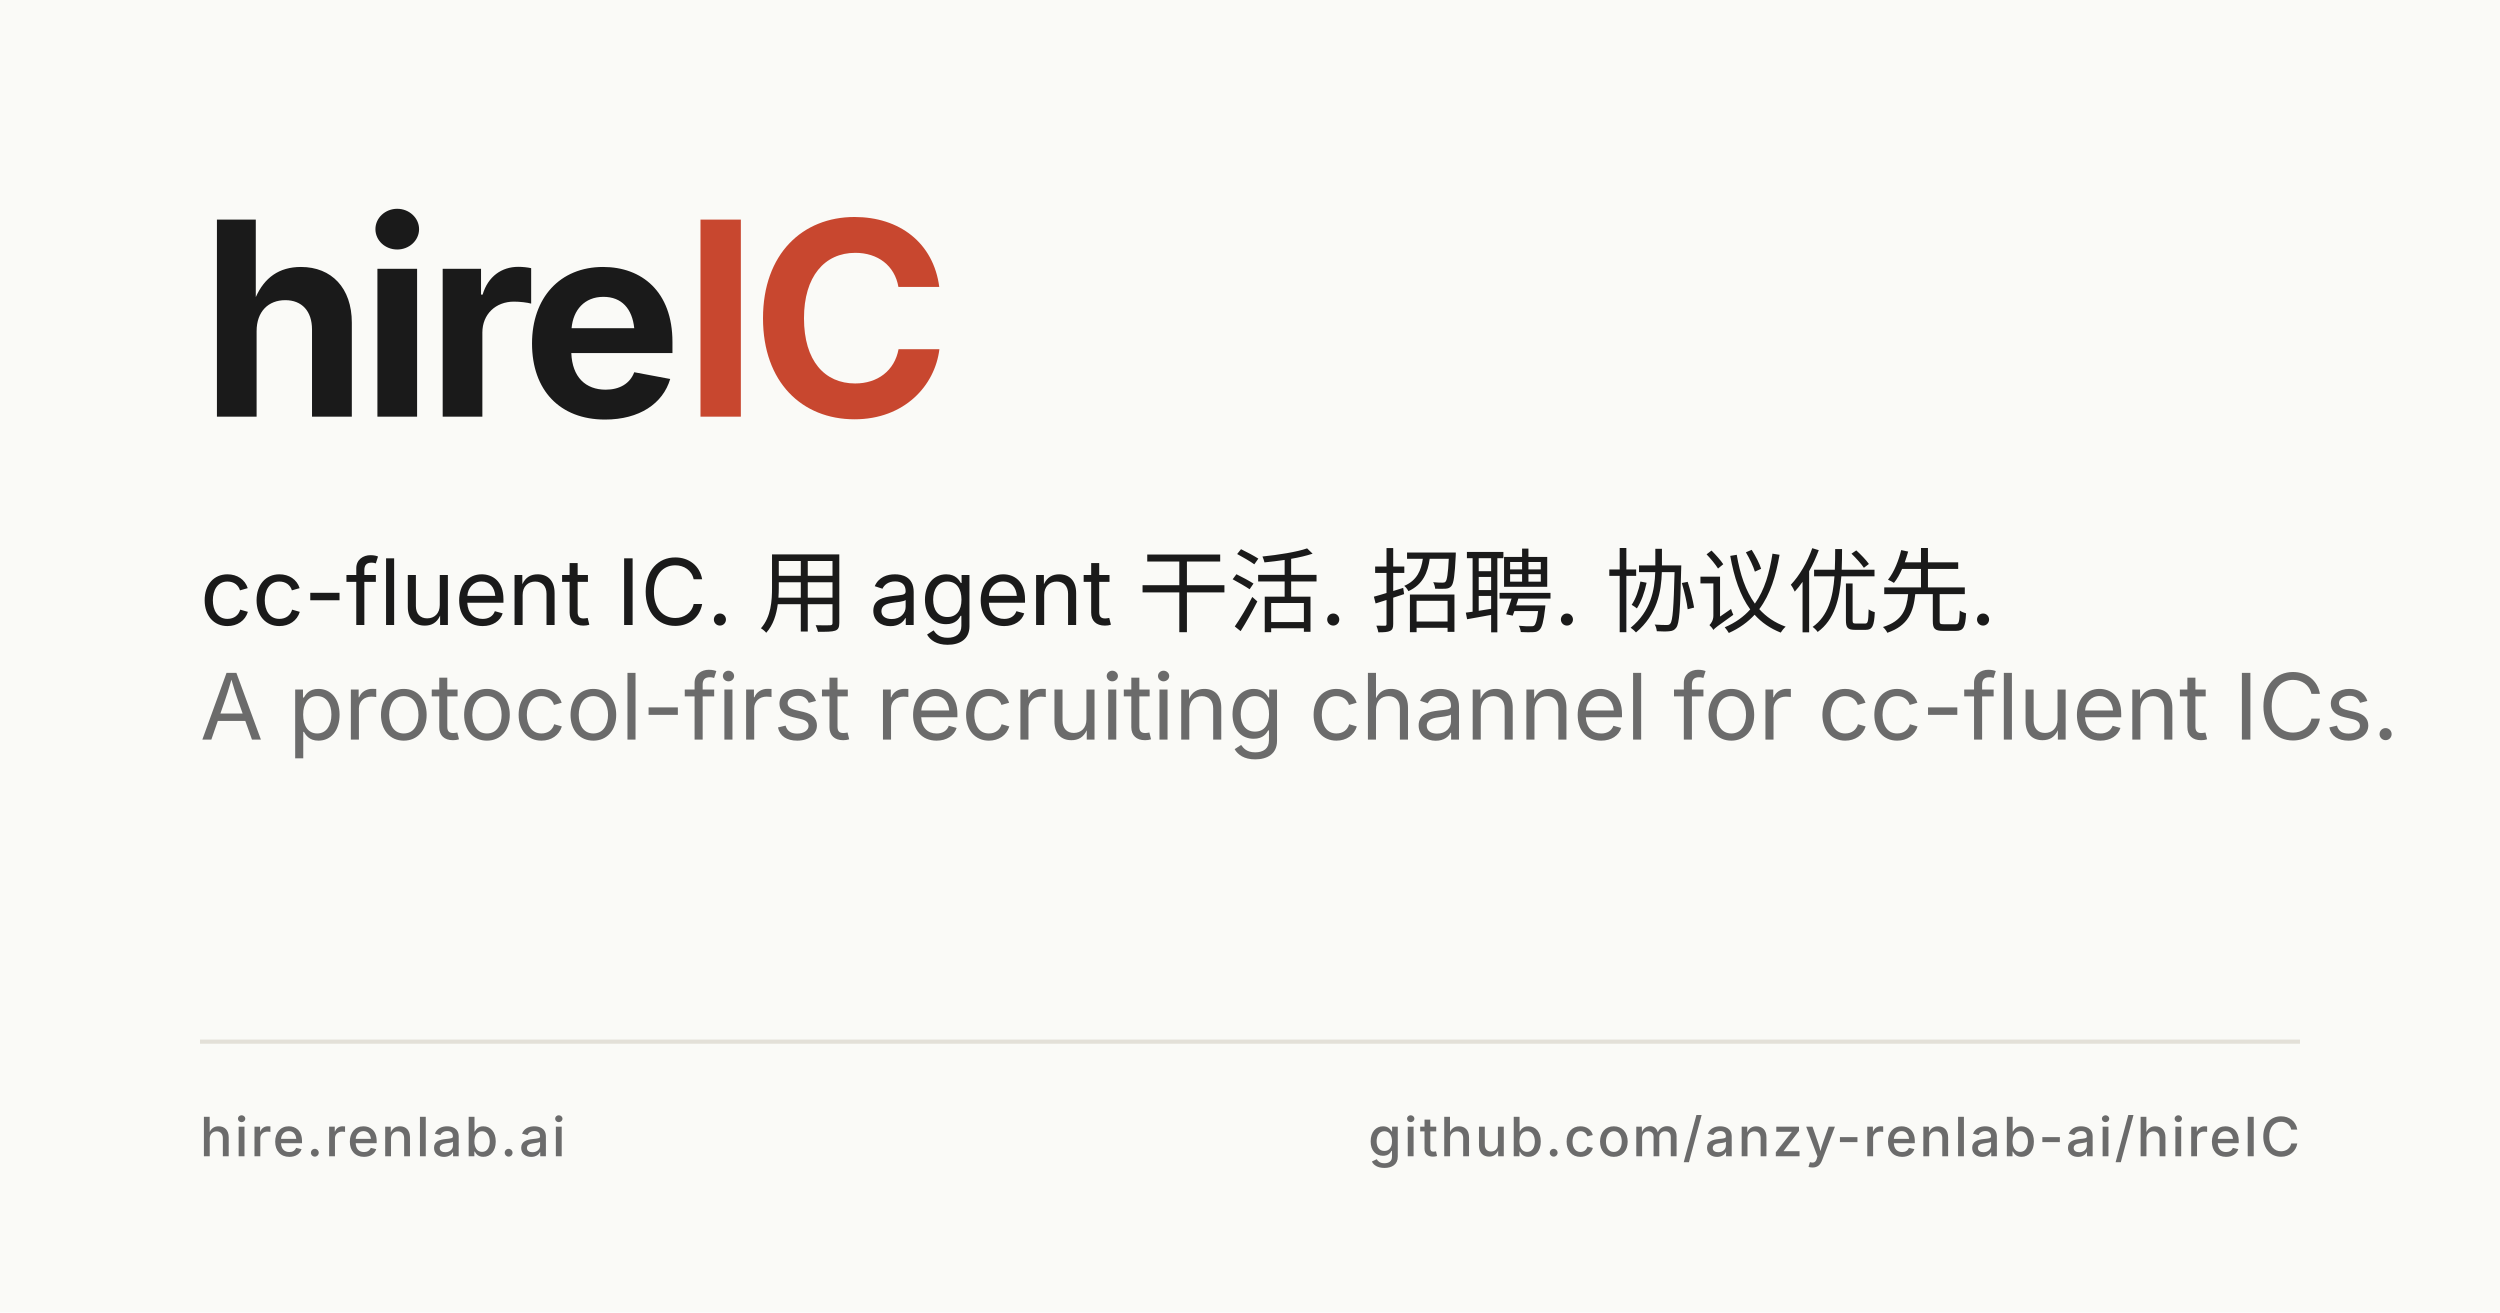
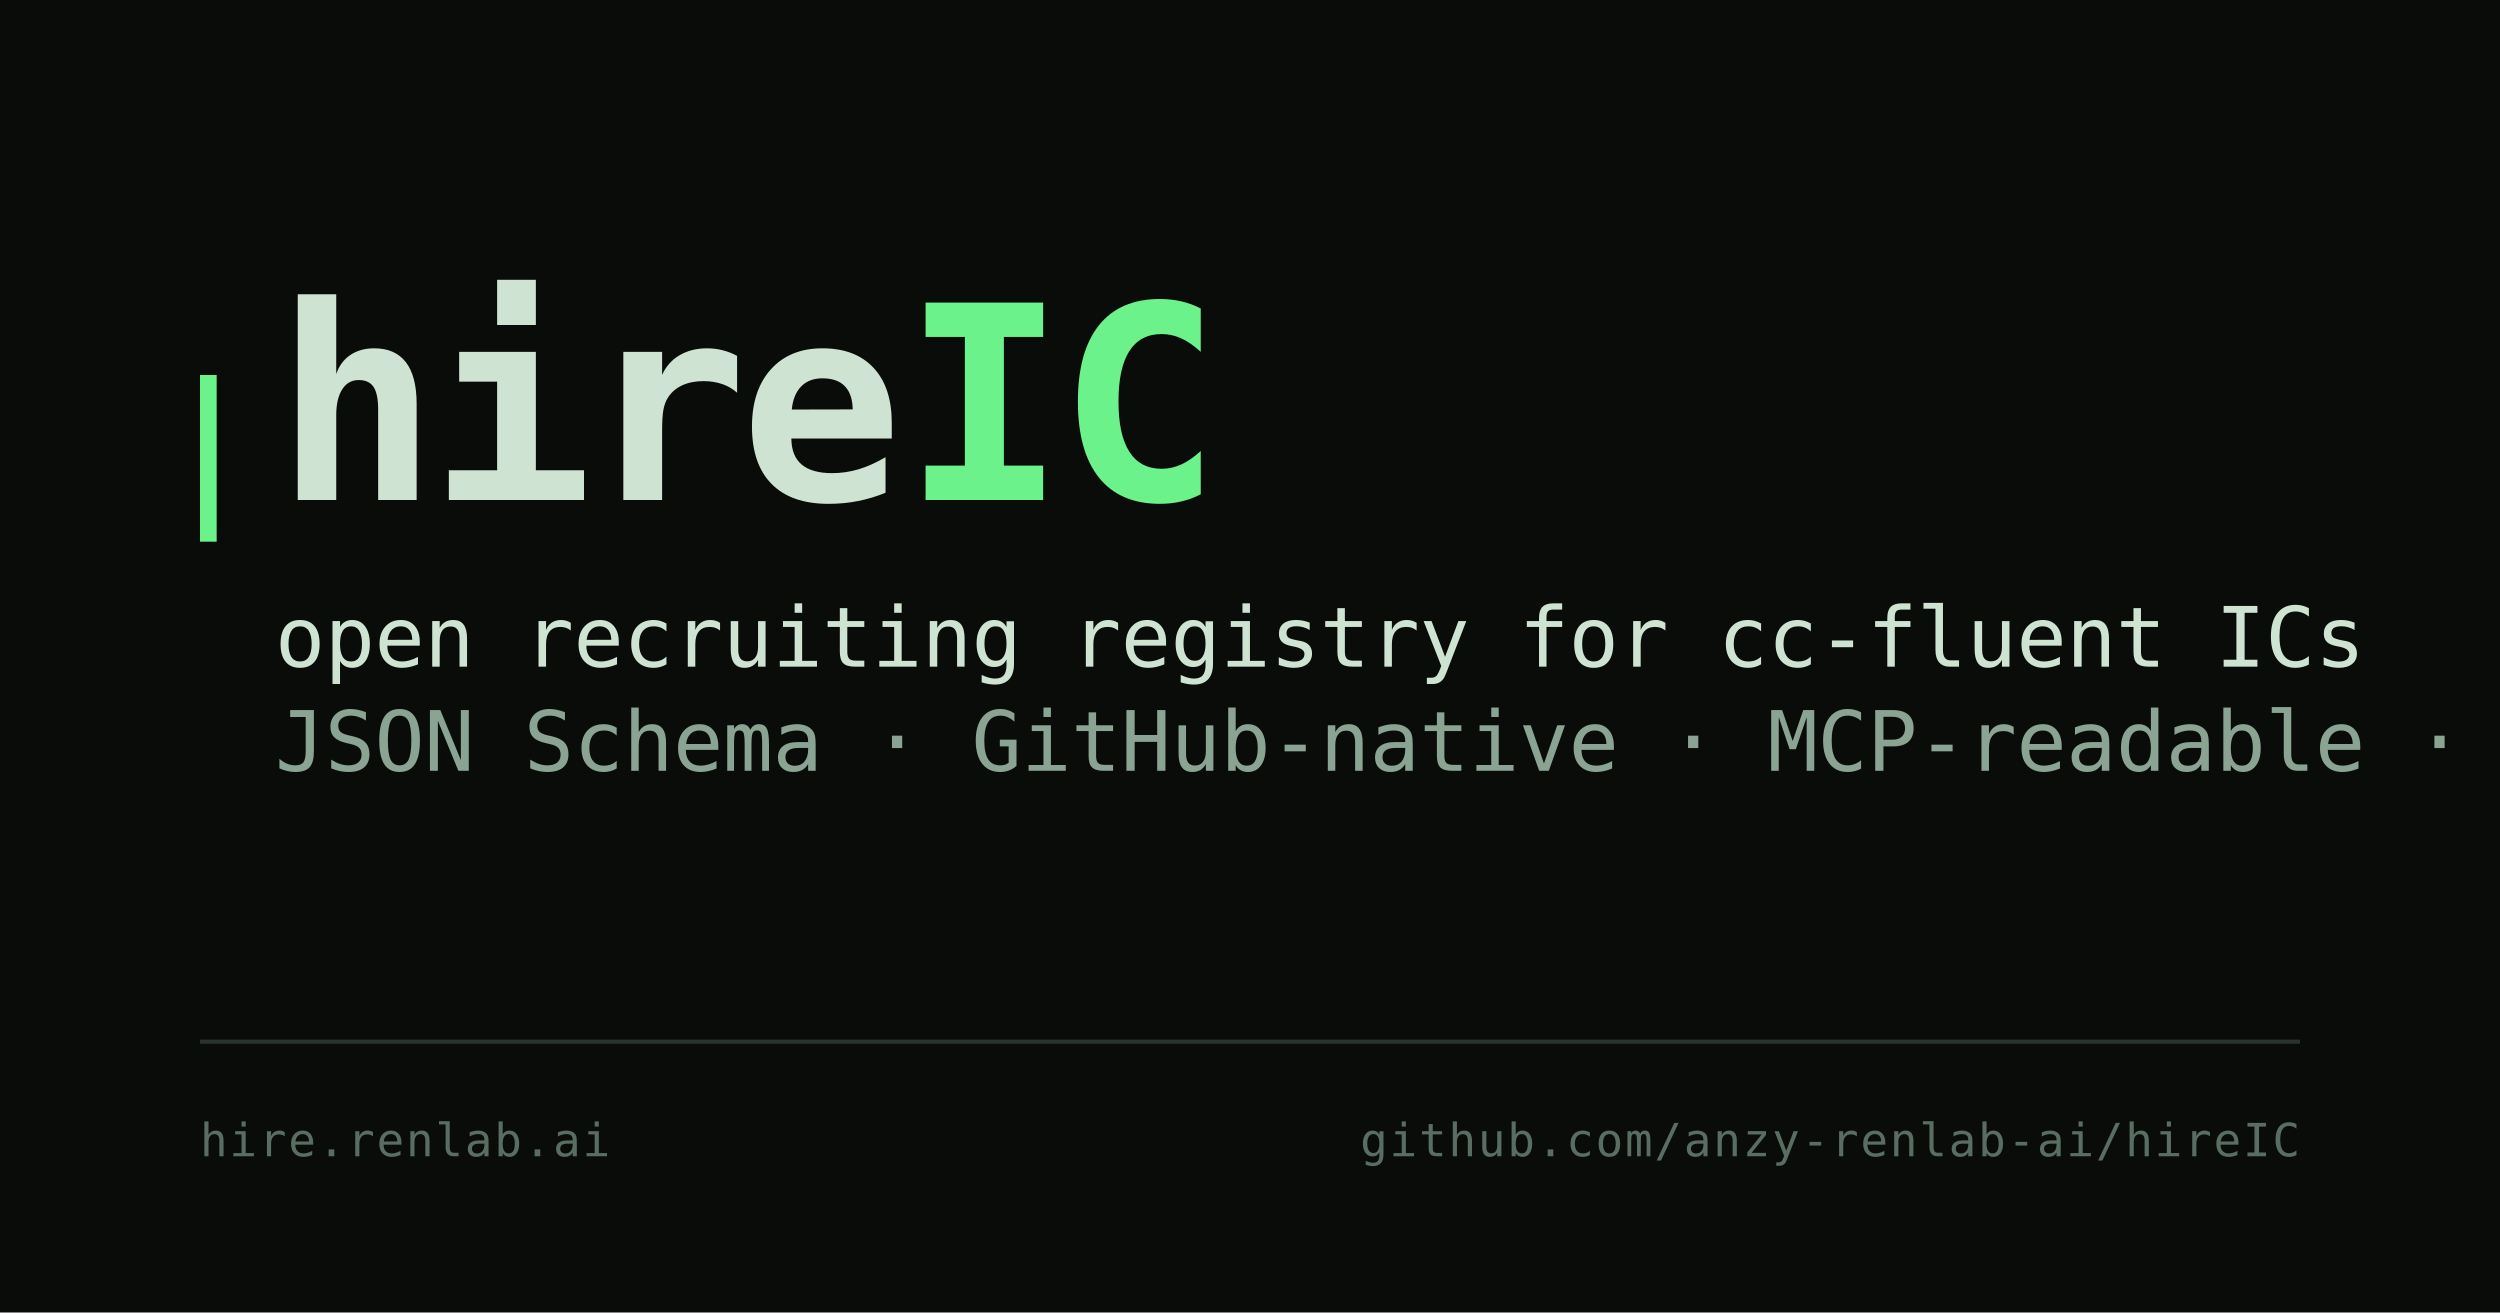
<svg xmlns="http://www.w3.org/2000/svg" viewBox="0 0 1200 630" width="1200" height="630">
  <defs>
    <style>
-       .bg { fill: #fafaf7; }
-       .fg { fill: #1a1a1a; }
-       .accent { fill: #c8472f; }
-       .muted { fill: #6b6b6b; }
-       .h1 { font: 700 130px -apple-system, "PingFang SC", system-ui, sans-serif; letter-spacing: -0.03em; }
-       .tag { font: 400 44px -apple-system, "PingFang SC", system-ui, sans-serif; letter-spacing: -0.005em; }
-       .meta { font: 500 26px -apple-system, "PingFang SC", system-ui, sans-serif; letter-spacing: 0.04em; text-transform: uppercase; }
-       .rule { stroke: #e3e0d8; stroke-width: 2; }
+       .bg { fill: #0a0c0a; }
+       .fg { fill: #cfe3d2; }
+       .accent { fill: #6cf28a; }
+       .muted { fill: #8aa392; }
+       .dim { fill: #5a6d63; }
+       .h1 { font: 700 130px ui-monospace, "JetBrains Mono", "Menlo", monospace; letter-spacing: -0.03em; }
+       .tag { font: 400 40px ui-monospace, "JetBrains Mono", monospace; letter-spacing: -0.005em; }
+       .meta { font: 500 22px ui-monospace, "JetBrains Mono", monospace; letter-spacing: 0.04em; text-transform: uppercase; }
+       .rule { stroke: #2a322c; stroke-width: 2; }
    </style>
  </defs>
  <rect class="bg" width="1200" height="630" />
-   <g transform="translate(96, 200)">
+   <rect class="accent" x="96" y="180" width="8" height="80" />
+   <g transform="translate(132, 240)">
    <text class="h1 fg" x="0" y="0">hire<tspan class="accent">IC</tspan>
    </text>
-     <text class="tag fg" x="0" y="100">cc-fluent IC. 用 agent 干活. 招聘. 协议优先.</text>
-     <text class="tag muted" x="0" y="155">A protocol-first recruiting channel for cc-fluent ICs.</text>
+     <text class="tag fg" x="0" y="80">open recruiting registry for cc-fluent ICs</text>
+     <text class="tag muted" x="0" y="130">JSON Schema · GitHub-native · MCP-readable · MIT</text>
  </g>
  <line class="rule" x1="96" y1="500" x2="1104" y2="500" />
-   <text class="meta muted" x="96" y="555">hire.renlab.ai</text>
-   <text class="meta muted" x="1104" y="555" text-anchor="end">github.com/anzy-renlab-ai/hireIC</text>
+   <text class="meta dim" x="96" y="555">hire.renlab.ai</text>
+   <text class="meta dim" x="1104" y="555" text-anchor="end">github.com/anzy-renlab-ai/hireIC</text>
</svg>
